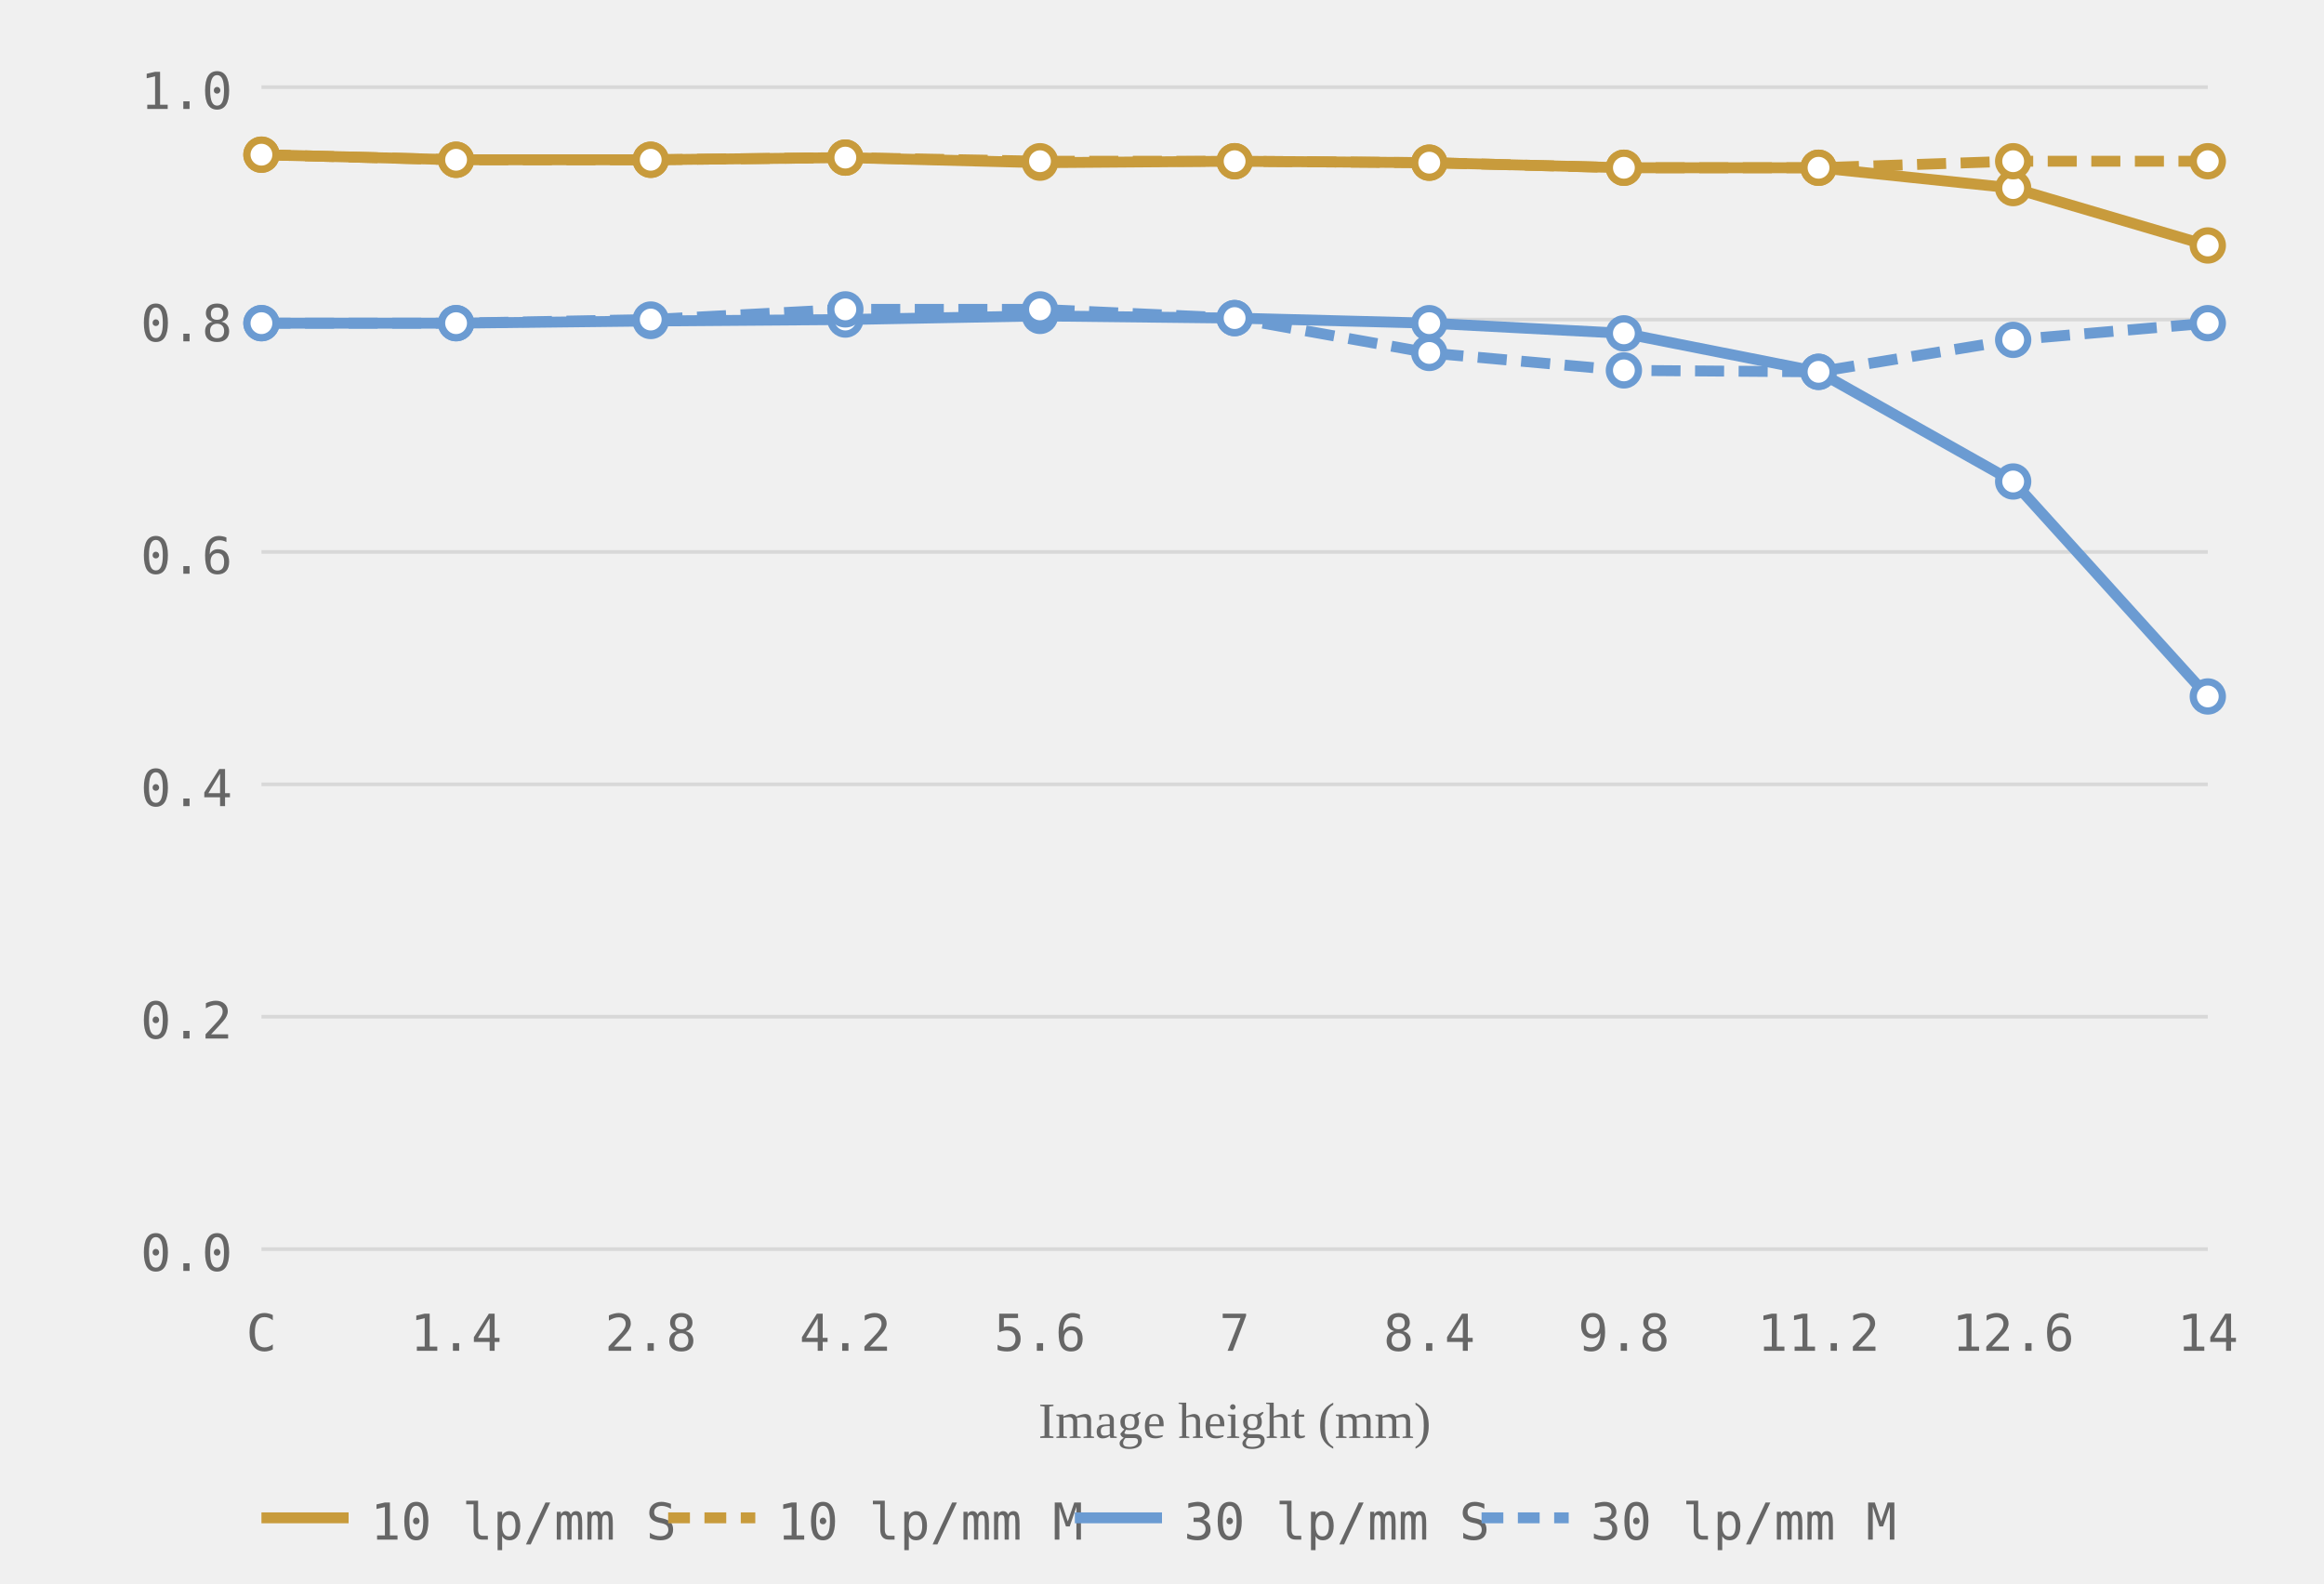
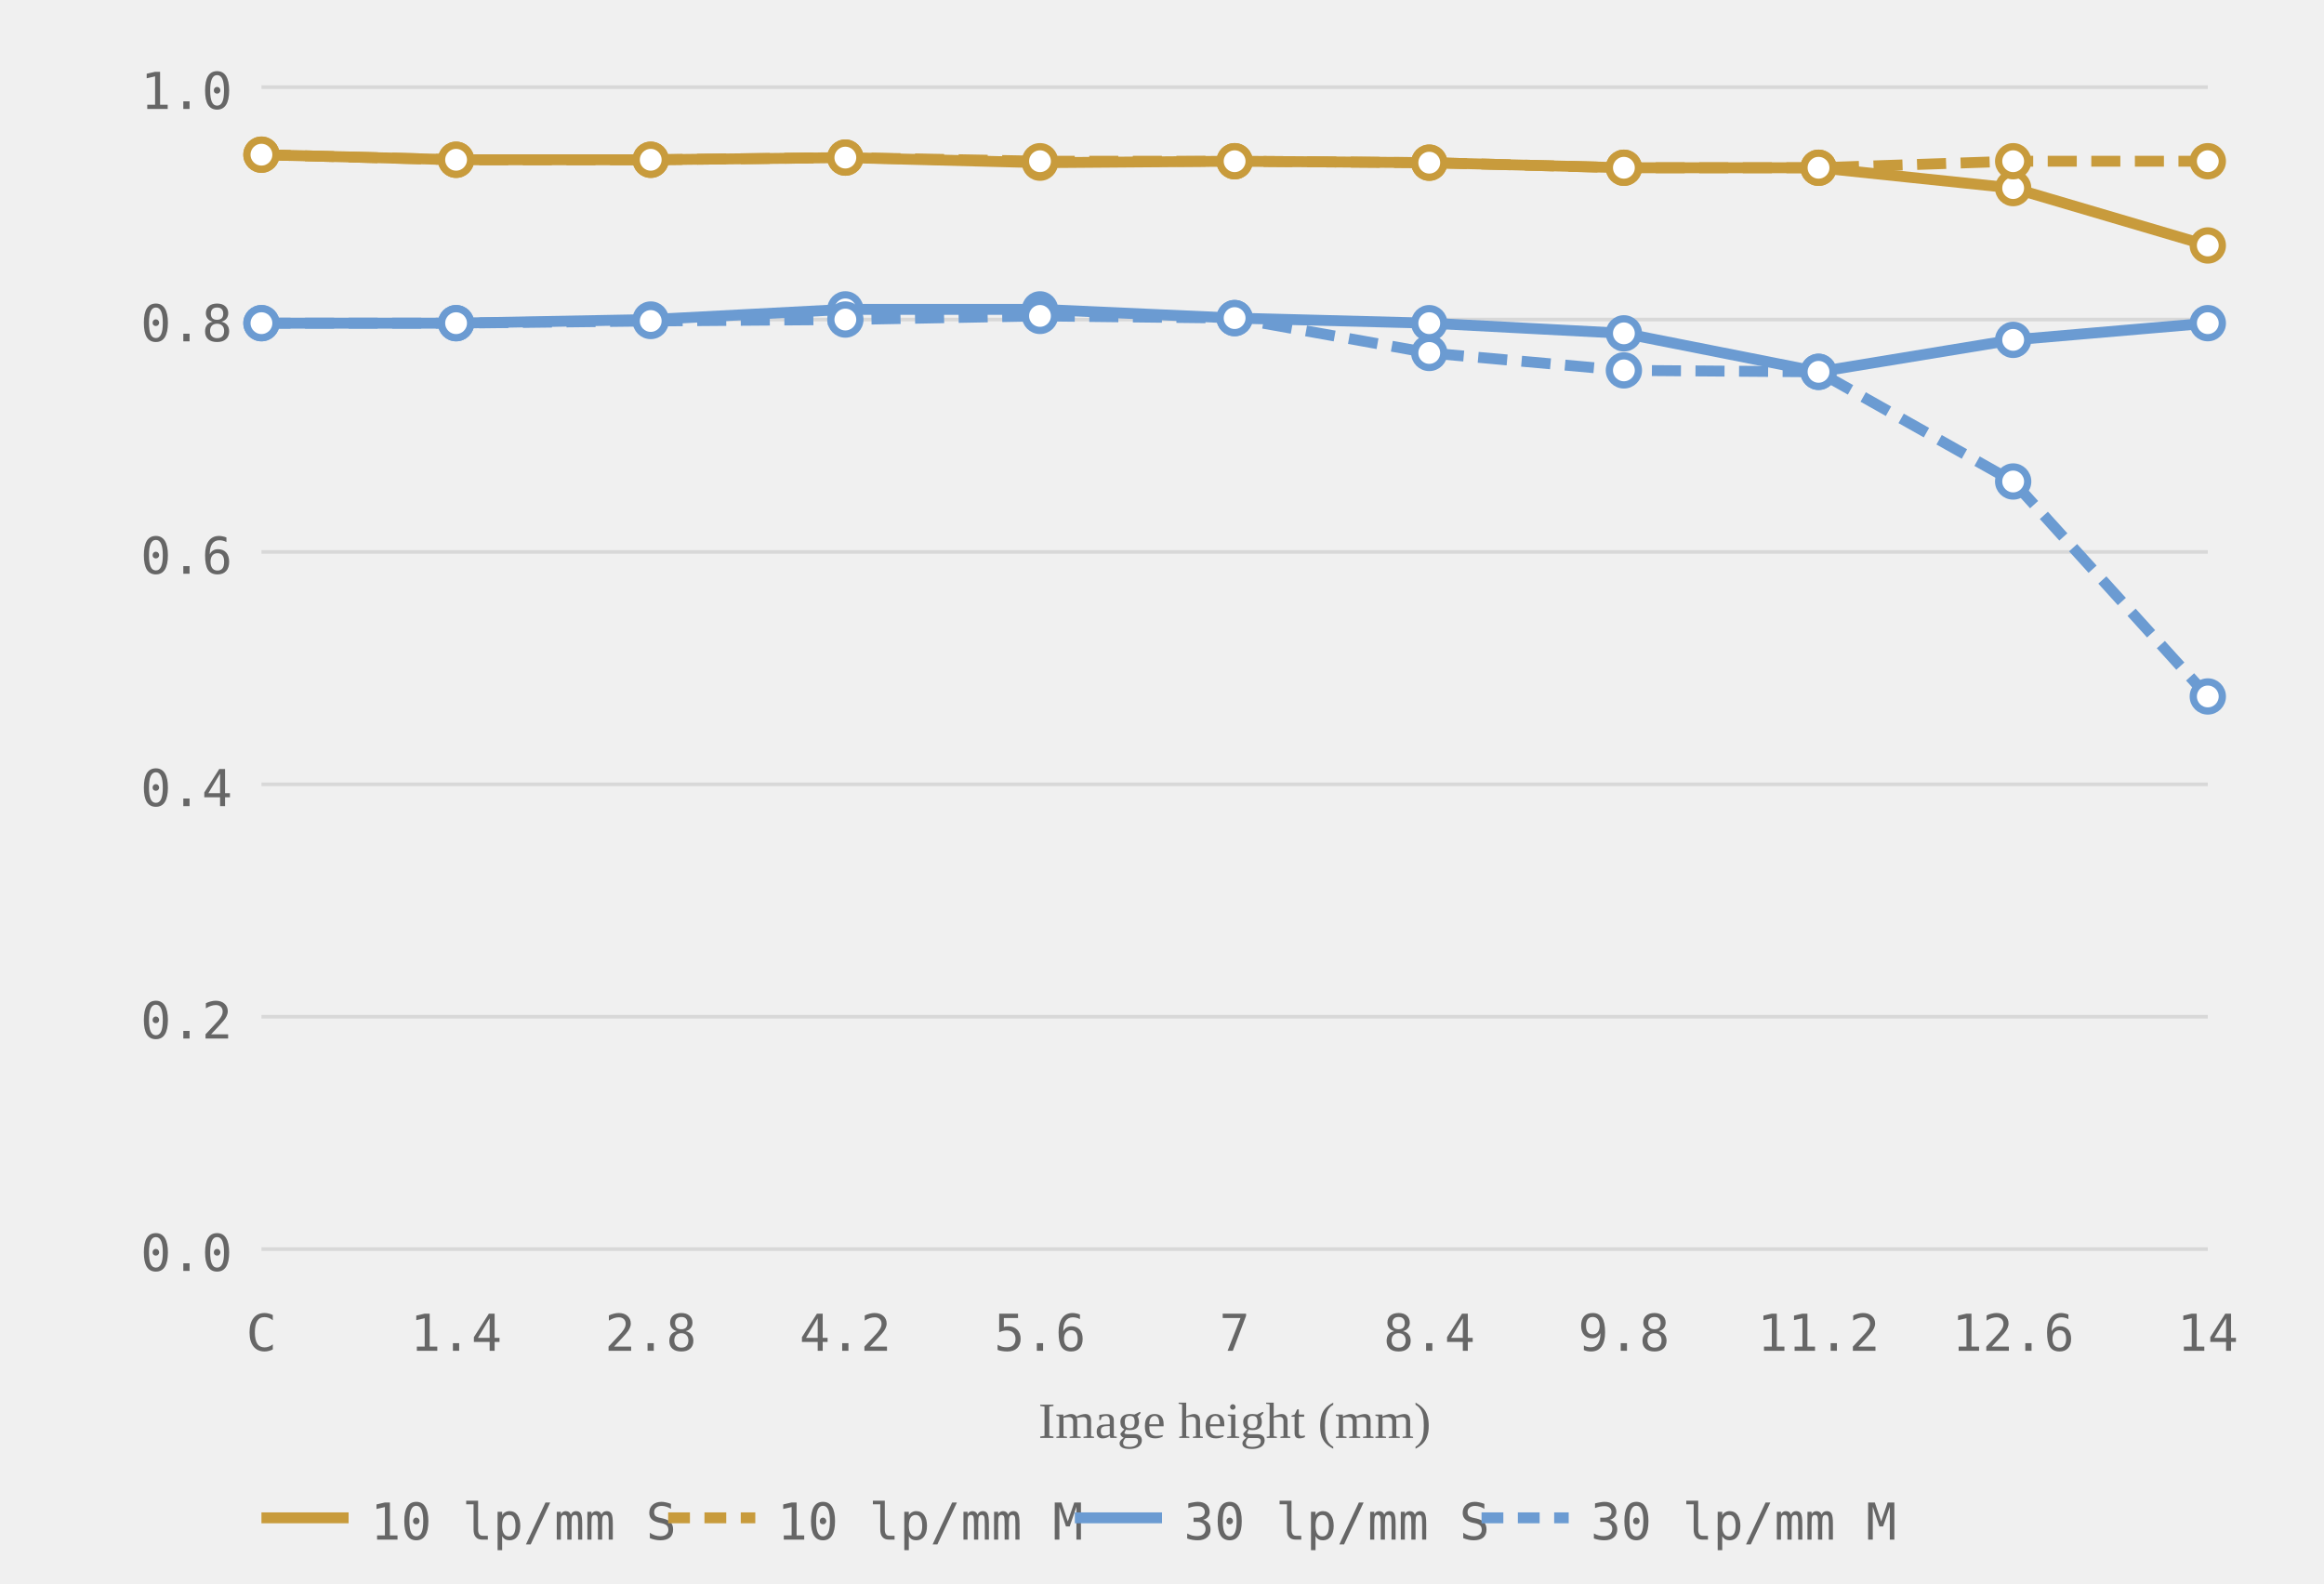
<svg xmlns="http://www.w3.org/2000/svg" viewBox="0 0 320 218" role="img" aria-label="MTF chart, generated from readings">
  <style>.grid-line { stroke: #d8d8d8; stroke-width: 0.5; }.axis-label { font-size: 7px; fill: #666666; font-family: ui-monospace, monospace; }.axis-y { text-anchor: end; }.axis-x { text-anchor: middle; }.axis-title { font-size: 7px; fill: #666666; text-anchor: middle; }.curve { fill: none; stroke-width: 1.5; }.curve-m { stroke-dasharray: 4 2; }.dot { fill: white; stroke-width: 1; }.legend-text { font-size: 7px; fill: #666666; font-family: ui-monospace, monospace; }</style>
  <line class="grid-line" x1="36" y1="172.0" x2="304" y2="172.0" />
  <line class="grid-line" x1="36" y1="140.0" x2="304" y2="140.0" />
  <line class="grid-line" x1="36" y1="108.0" x2="304" y2="108.0" />
  <line class="grid-line" x1="36" y1="76.0" x2="304" y2="76.0" />
  <line class="grid-line" x1="36" y1="44.0" x2="304" y2="44.0" />
  <line class="grid-line" x1="36" y1="12.0" x2="304" y2="12.0" />
  <text class="axis-label axis-y" x="32" y="175.0">0.0</text>
  <text class="axis-label axis-y" x="32" y="143.0">0.2</text>
  <text class="axis-label axis-y" x="32" y="111.0">0.4</text>
  <text class="axis-label axis-y" x="32" y="79.0">0.6</text>
  <text class="axis-label axis-y" x="32" y="47.0">0.8</text>
  <text class="axis-label axis-y" x="32" y="15.0">1.0</text>
  <text class="axis-label axis-x" x="36.0" y="186">C</text>
  <text class="axis-label axis-x" x="62.8" y="186">1.4</text>
  <text class="axis-label axis-x" x="89.6" y="186">2.8</text>
  <text class="axis-label axis-x" x="116.4" y="186">4.2</text>
  <text class="axis-label axis-x" x="143.2" y="186">5.6</text>
  <text class="axis-label axis-x" x="170.0" y="186">7</text>
  <text class="axis-label axis-x" x="196.8" y="186">8.4</text>
  <text class="axis-label axis-x" x="223.6" y="186">9.8</text>
  <text class="axis-label axis-x" x="250.4" y="186">11.2</text>
  <text class="axis-label axis-x" x="277.2" y="186">12.6</text>
  <text class="axis-label axis-x" x="304.0" y="186">14</text>
  <text class="axis-title" x="170.0" y="198">Image height (mm)</text>
  <polyline class="curve curve-10" style="stroke:#c89b3c" points="36.0,21.3 62.8,22.0 89.6,22.0 116.4,21.7 143.2,22.4 170.0,22.2 196.8,22.4 223.6,23.1 250.4,23.1 277.2,25.9 304.0,33.8" />
  <polyline class="curve curve-10 curve-m" style="stroke:#c89b3c" points="36.0,21.3 62.8,22.0 89.6,22.0 116.4,21.7 143.2,22.2 170.0,22.2 196.8,22.4 223.6,23.1 250.4,23.1 277.2,22.2 304.0,22.2" stroke-dasharray="4 2" />
-   <polyline class="curve curve-30" style="stroke:#6b9bd2" points="36.0,44.5 62.8,44.5 89.6,44.2 116.4,44.0 143.2,43.5 170.0,43.8 196.8,44.5 223.6,45.9 250.4,51.2 277.2,66.3 304.0,95.9" />
-   <polyline class="curve curve-30 curve-m" style="stroke:#6b9bd2" points="36.0,44.5 62.8,44.5 89.6,44.0 116.4,42.6 143.2,42.6 170.0,43.8 196.8,48.6 223.6,51.0 250.4,51.2 277.2,46.8 304.0,44.5" stroke-dasharray="4 2" />
+   <polyline class="curve curve-30" style="stroke:#6b9bd2" points="36.0,44.5 62.8,44.5 89.6,44.0 116.4,42.6 143.2,42.6 170.0,43.8 196.8,44.5 223.6,45.9 250.4,51.2 277.2,46.8 304.0,44.5" />
+   <polyline class="curve curve-30 curve-m" style="stroke:#6b9bd2" points="36.0,44.5 62.8,44.5 89.6,44.2 116.4,44.0 143.2,43.5 170.0,43.8 196.8,48.6 223.6,51.0 250.4,51.2 277.2,66.3 304.0,95.9" stroke-dasharray="4 2" />
  <circle class="dot dot-10" style="stroke:#c89b3c" cx="36.0" cy="21.3" r="2" />
  <circle class="dot dot-10" style="stroke:#c89b3c" cx="62.8" cy="22.0" r="2" />
  <circle class="dot dot-10" style="stroke:#c89b3c" cx="89.6" cy="22.0" r="2" />
  <circle class="dot dot-10" style="stroke:#c89b3c" cx="116.4" cy="21.7" r="2" />
  <circle class="dot dot-10" style="stroke:#c89b3c" cx="143.2" cy="22.4" r="2" />
  <circle class="dot dot-10" style="stroke:#c89b3c" cx="170.0" cy="22.2" r="2" />
  <circle class="dot dot-10" style="stroke:#c89b3c" cx="196.8" cy="22.4" r="2" />
  <circle class="dot dot-10" style="stroke:#c89b3c" cx="223.6" cy="23.1" r="2" />
  <circle class="dot dot-10" style="stroke:#c89b3c" cx="250.4" cy="23.1" r="2" />
  <circle class="dot dot-10" style="stroke:#c89b3c" cx="277.2" cy="25.9" r="2" />
  <circle class="dot dot-10" style="stroke:#c89b3c" cx="304.0" cy="33.8" r="2" />
  <circle class="dot dot-10" style="stroke:#c89b3c" cx="36.0" cy="21.3" r="2" />
  <circle class="dot dot-10" style="stroke:#c89b3c" cx="62.8" cy="22.0" r="2" />
  <circle class="dot dot-10" style="stroke:#c89b3c" cx="89.6" cy="22.0" r="2" />
  <circle class="dot dot-10" style="stroke:#c89b3c" cx="116.4" cy="21.7" r="2" />
  <circle class="dot dot-10" style="stroke:#c89b3c" cx="143.2" cy="22.2" r="2" />
  <circle class="dot dot-10" style="stroke:#c89b3c" cx="170.0" cy="22.2" r="2" />
  <circle class="dot dot-10" style="stroke:#c89b3c" cx="196.8" cy="22.4" r="2" />
  <circle class="dot dot-10" style="stroke:#c89b3c" cx="223.6" cy="23.1" r="2" />
  <circle class="dot dot-10" style="stroke:#c89b3c" cx="250.4" cy="23.1" r="2" />
  <circle class="dot dot-10" style="stroke:#c89b3c" cx="277.2" cy="22.2" r="2" />
  <circle class="dot dot-10" style="stroke:#c89b3c" cx="304.0" cy="22.2" r="2" />
  <circle class="dot dot-30" style="stroke:#6b9bd2" cx="36.0" cy="44.5" r="2" />
  <circle class="dot dot-30" style="stroke:#6b9bd2" cx="62.8" cy="44.5" r="2" />
+   <circle class="dot dot-30" style="stroke:#6b9bd2" cx="89.6" cy="44.0" r="2" />
+   <circle class="dot dot-30" style="stroke:#6b9bd2" cx="116.4" cy="42.6" r="2" />
+   <circle class="dot dot-30" style="stroke:#6b9bd2" cx="143.2" cy="42.6" r="2" />
+   <circle class="dot dot-30" style="stroke:#6b9bd2" cx="170.0" cy="43.8" r="2" />
+   <circle class="dot dot-30" style="stroke:#6b9bd2" cx="196.8" cy="44.5" r="2" />
+   <circle class="dot dot-30" style="stroke:#6b9bd2" cx="223.6" cy="45.9" r="2" />
+   <circle class="dot dot-30" style="stroke:#6b9bd2" cx="250.4" cy="51.2" r="2" />
+   <circle class="dot dot-30" style="stroke:#6b9bd2" cx="277.2" cy="46.8" r="2" />
+   <circle class="dot dot-30" style="stroke:#6b9bd2" cx="304.0" cy="44.5" r="2" />
+   <circle class="dot dot-30" style="stroke:#6b9bd2" cx="36.0" cy="44.5" r="2" />
+   <circle class="dot dot-30" style="stroke:#6b9bd2" cx="62.8" cy="44.5" r="2" />
  <circle class="dot dot-30" style="stroke:#6b9bd2" cx="89.6" cy="44.2" r="2" />
  <circle class="dot dot-30" style="stroke:#6b9bd2" cx="116.4" cy="44.0" r="2" />
  <circle class="dot dot-30" style="stroke:#6b9bd2" cx="143.2" cy="43.5" r="2" />
  <circle class="dot dot-30" style="stroke:#6b9bd2" cx="170.0" cy="43.8" r="2" />
-   <circle class="dot dot-30" style="stroke:#6b9bd2" cx="196.8" cy="44.5" r="2" />
-   <circle class="dot dot-30" style="stroke:#6b9bd2" cx="223.6" cy="45.9" r="2" />
+   <circle class="dot dot-30" style="stroke:#6b9bd2" cx="196.8" cy="48.6" r="2" />
+   <circle class="dot dot-30" style="stroke:#6b9bd2" cx="223.6" cy="51.0" r="2" />
  <circle class="dot dot-30" style="stroke:#6b9bd2" cx="250.4" cy="51.2" r="2" />
  <circle class="dot dot-30" style="stroke:#6b9bd2" cx="277.2" cy="66.3" r="2" />
  <circle class="dot dot-30" style="stroke:#6b9bd2" cx="304.0" cy="95.9" r="2" />
-   <circle class="dot dot-30" style="stroke:#6b9bd2" cx="36.0" cy="44.5" r="2" />
-   <circle class="dot dot-30" style="stroke:#6b9bd2" cx="62.8" cy="44.5" r="2" />
-   <circle class="dot dot-30" style="stroke:#6b9bd2" cx="89.6" cy="44.0" r="2" />
-   <circle class="dot dot-30" style="stroke:#6b9bd2" cx="116.4" cy="42.6" r="2" />
-   <circle class="dot dot-30" style="stroke:#6b9bd2" cx="143.2" cy="42.6" r="2" />
-   <circle class="dot dot-30" style="stroke:#6b9bd2" cx="170.0" cy="43.8" r="2" />
-   <circle class="dot dot-30" style="stroke:#6b9bd2" cx="196.8" cy="48.6" r="2" />
-   <circle class="dot dot-30" style="stroke:#6b9bd2" cx="223.6" cy="51.0" r="2" />
-   <circle class="dot dot-30" style="stroke:#6b9bd2" cx="250.4" cy="51.2" r="2" />
-   <circle class="dot dot-30" style="stroke:#6b9bd2" cx="277.2" cy="46.8" r="2" />
-   <circle class="dot dot-30" style="stroke:#6b9bd2" cx="304.0" cy="44.5" r="2" />
  <line x1="36" y1="209" x2="48" y2="209" stroke="#c89b3c" stroke-width="1.5" />
  <text class="legend-text" x="51" y="212">10 lp/mm S</text>
  <line x1="92" y1="209" x2="104" y2="209" stroke="#c89b3c" stroke-width="1.5" stroke-dasharray="3 2" />
  <text class="legend-text" x="107" y="212">10 lp/mm M</text>
  <line x1="148" y1="209" x2="160" y2="209" stroke="#6b9bd2" stroke-width="1.5" />
  <text class="legend-text" x="163" y="212">30 lp/mm S</text>
  <line x1="204" y1="209" x2="216" y2="209" stroke="#6b9bd2" stroke-width="1.5" stroke-dasharray="3 2" />
  <text class="legend-text" x="219" y="212">30 lp/mm M</text>
</svg>
